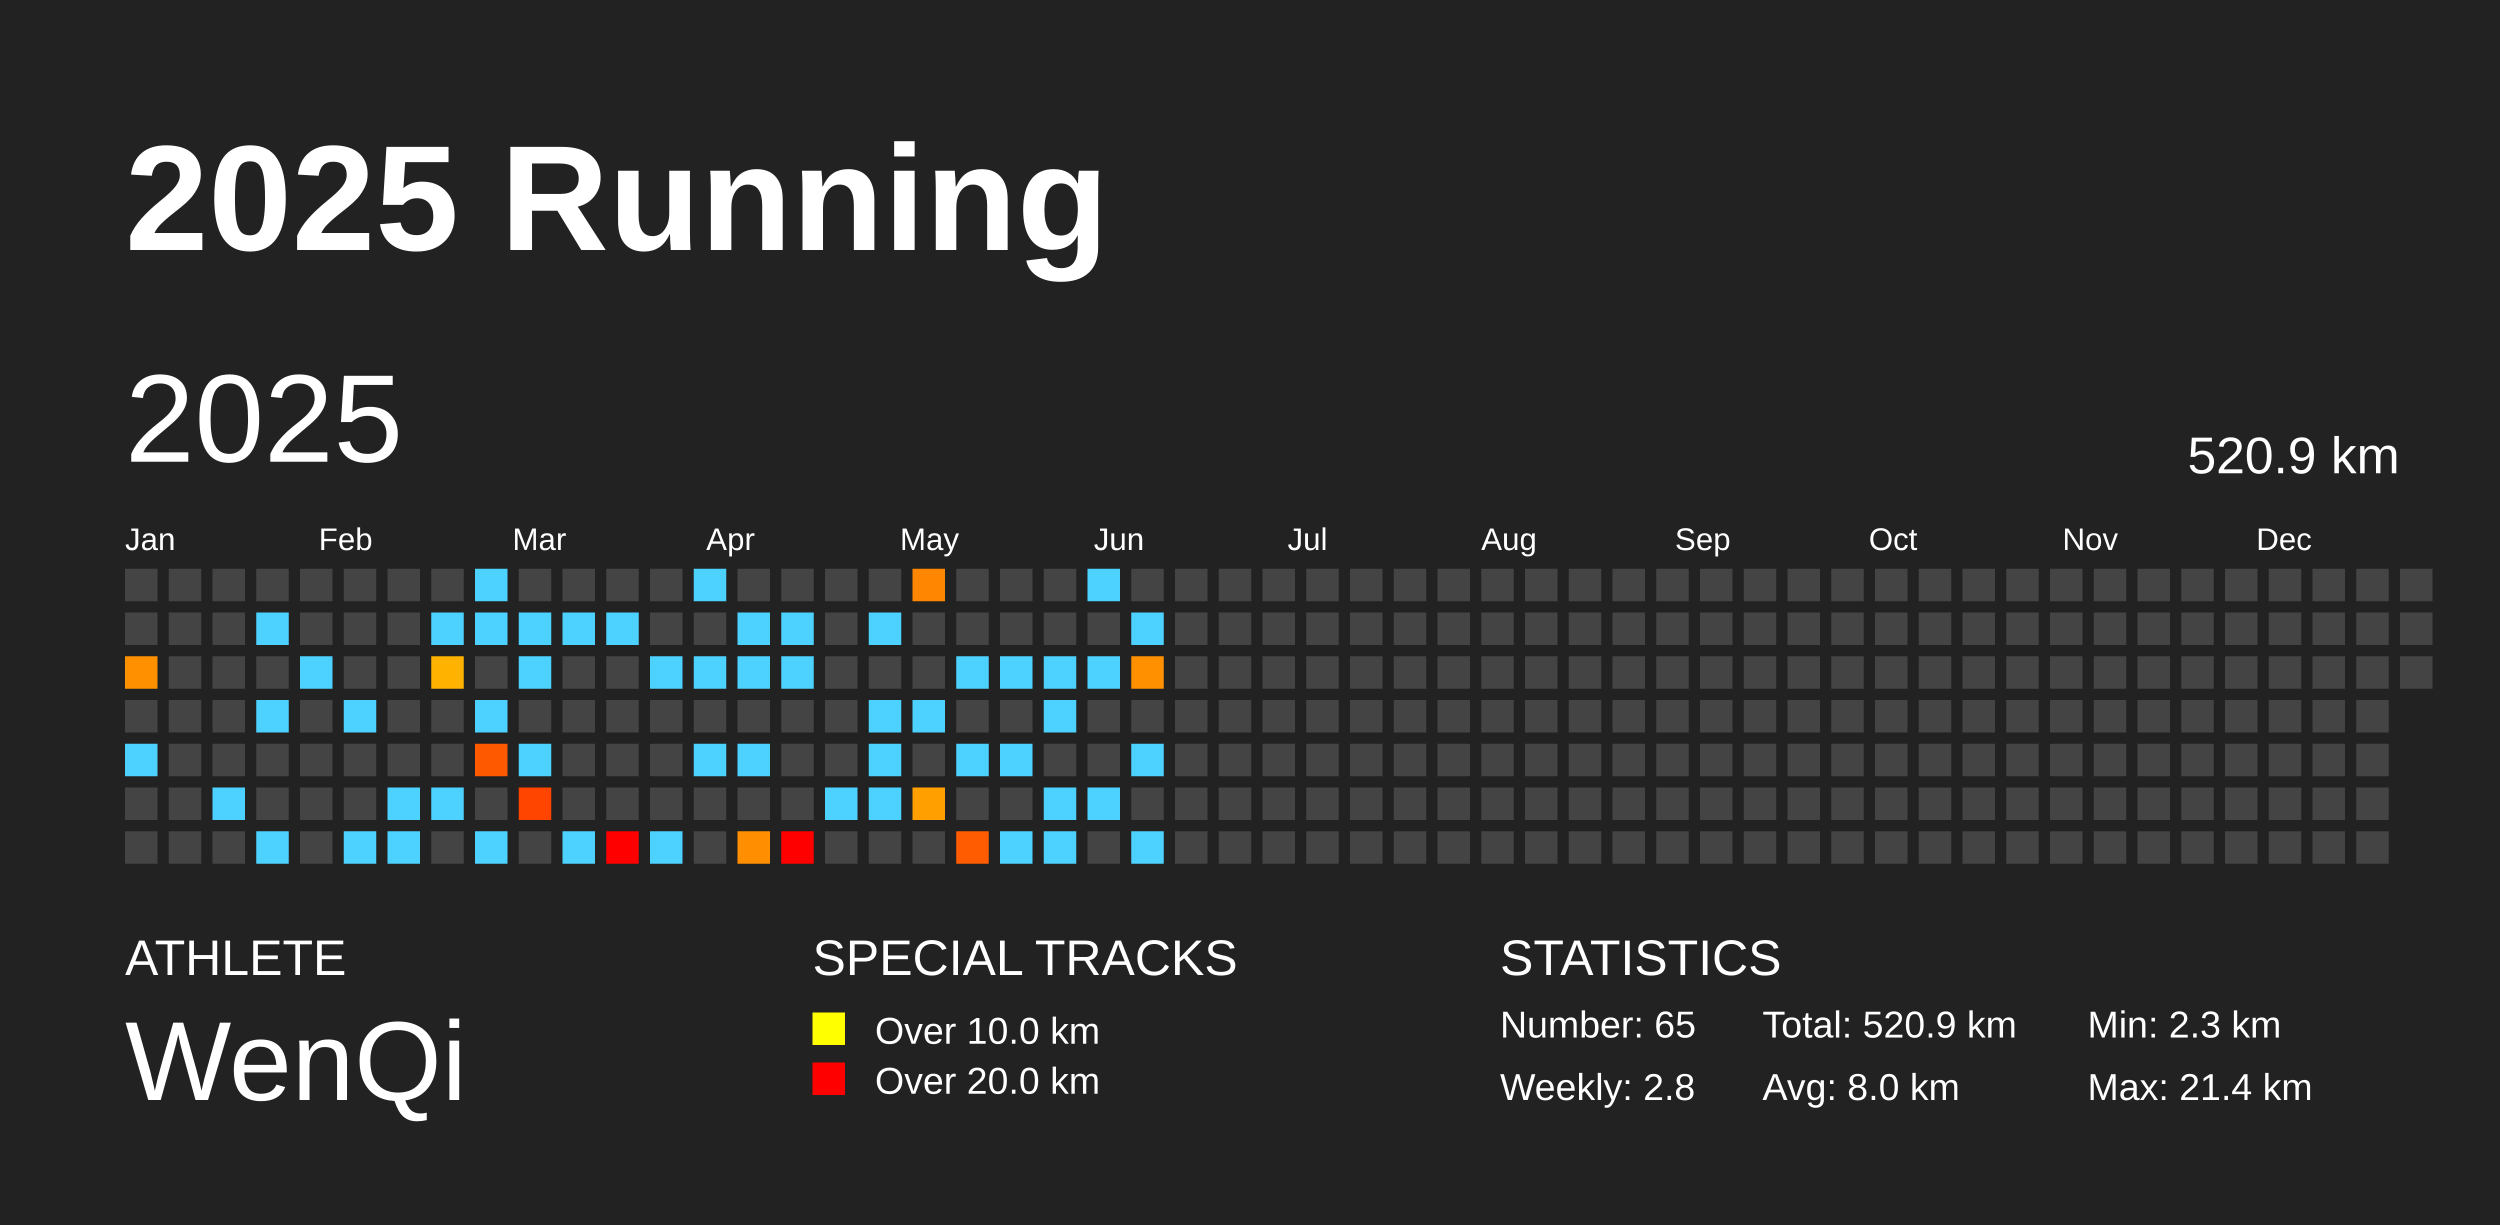
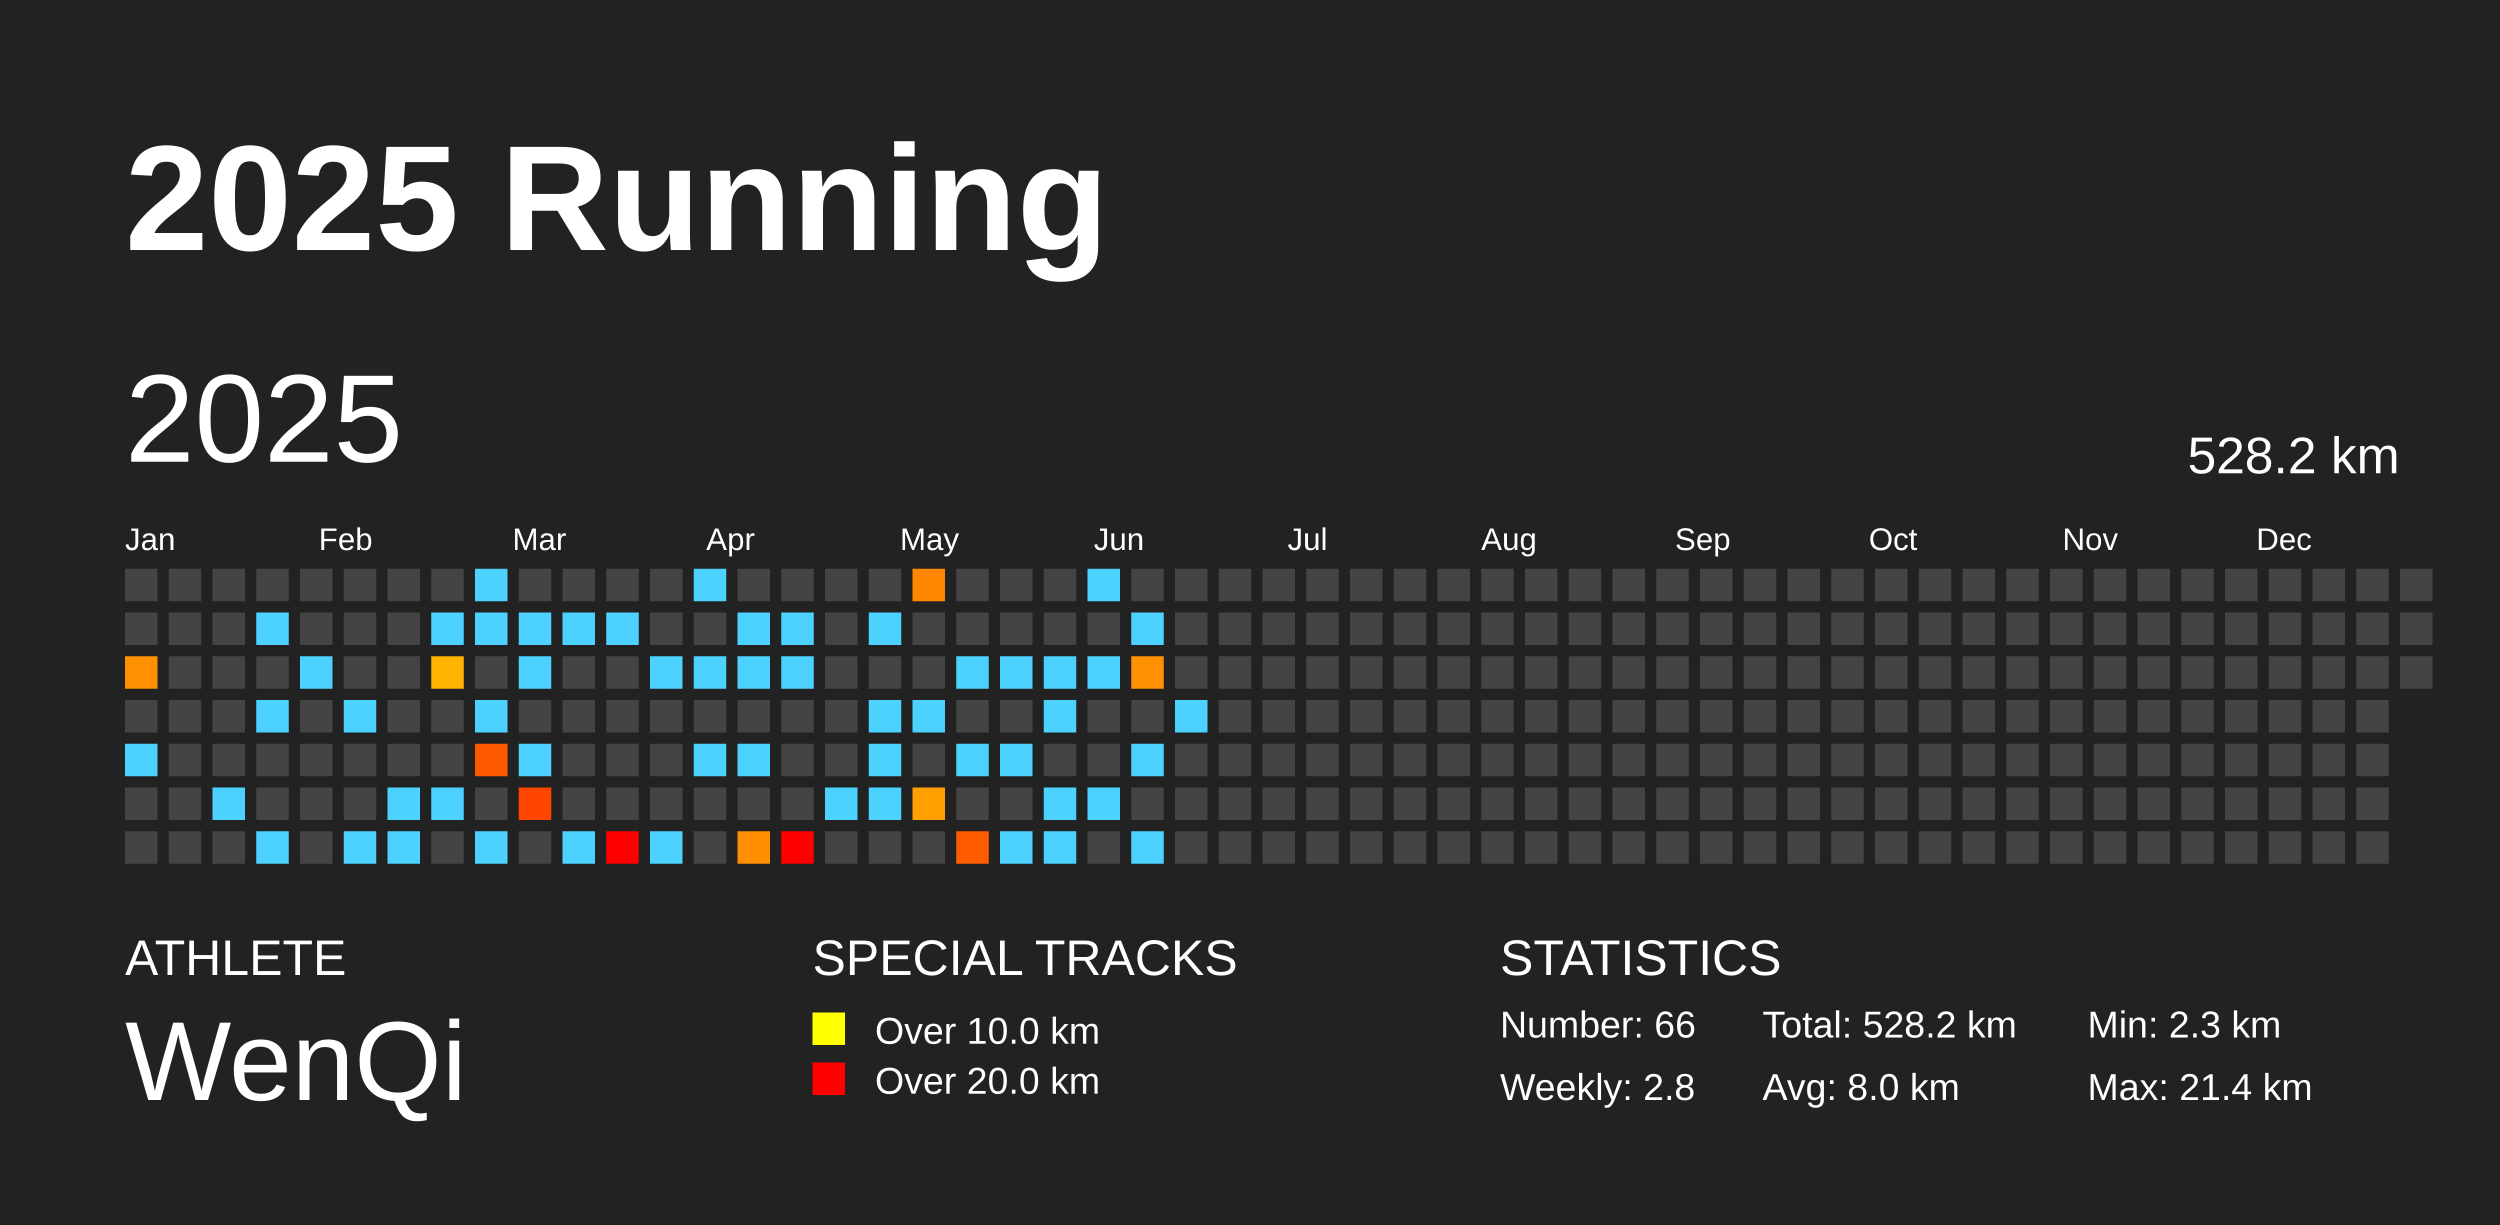
<svg xmlns="http://www.w3.org/2000/svg" baseProfile="full" height="98mm" version="1.1" viewBox="0,0,200,98" width="200mm">
  <defs />
  <rect fill="#222222" height="98" width="200" x="0" y="0" />
  <text fill="#FFFFFF" style="font-size:12px; font-family:Arial; font-weight:bold;" x="10" y="20">2025 Running</text>
  <text fill="#FFFFFF" style="font-size:4px; font-family:Arial" x="10" y="78">ATHLETE</text>
  <text fill="#FFFFFF" style="font-size:9px; font-family:Arial" x="10" y="88">WenQi</text>
  <text fill="#FFFFFF" style="font-size:4px; font-family:Arial" x="65" y="78">SPECIAL TRACKS</text>
  <rect fill="yellow" height="2.6" width="2.6" x="65" y="81" />
  <text fill="#FFFFFF" style="font-size:3px; font-family:Arial" x="70" y="83.5">Over 10.0 km</text>
  <rect fill="red" height="2.6" width="2.6" x="65" y="85" />
  <text fill="#FFFFFF" style="font-size:3px; font-family:Arial" x="70" y="87.5">Over 20.0 km</text>
  <text fill="#FFFFFF" style="font-size:4px; font-family:Arial" x="120" y="78">STATISTICS</text>
-   <text fill="#FFFFFF" style="font-size:3px; font-family:Arial" x="120" y="83">Number: 65</text>
+   <text fill="#FFFFFF" style="font-size:3px; font-family:Arial" x="120" y="83">Number: 66</text>
  <text fill="#FFFFFF" style="font-size:3px; font-family:Arial" x="120" y="88">Weekly: 2.8</text>
-   <text fill="#FFFFFF" style="font-size:3px; font-family:Arial" x="141" y="83">Total: 520.9 km</text>
+   <text fill="#FFFFFF" style="font-size:3px; font-family:Arial" x="141" y="83">Total: 528.2 km</text>
  <text fill="#FFFFFF" style="font-size:3px; font-family:Arial" x="141" y="88">Avg: 8.0 km</text>
  <text fill="#FFFFFF" style="font-size:3px; font-family:Arial" x="167" y="83">Min: 2.3 km</text>
  <text fill="#FFFFFF" style="font-size:3px; font-family:Arial" x="167" y="88">Max: 21.4 km</text>
  <text dominant-baseline="hanging" fill="#FFFFFF" style="font-size:10.0px; font-family:Arial;" x="10" y="30">2025</text>
-   <text dominant-baseline="hanging" fill="#FFFFFF" style="font-size:4.125px; font-family:Arial;" x="175" y="35">520.9 km</text>
+   <text dominant-baseline="hanging" fill="#FFFFFF" style="font-size:4.125px; font-family:Arial;" x="175" y="35">528.2 km</text>
  <text fill="#FFFFFF" style="font-size:2.5px; font-family:Arial" x="10.0" y="44">Jan</text>
  <text fill="#FFFFFF" style="font-size:2.5px; font-family:Arial" x="25.5" y="44">Feb</text>
  <text fill="#FFFFFF" style="font-size:2.5px; font-family:Arial" x="41.0" y="44">Mar</text>
  <text fill="#FFFFFF" style="font-size:2.5px; font-family:Arial" x="56.5" y="44">Apr</text>
  <text fill="#FFFFFF" style="font-size:2.5px; font-family:Arial" x="72.0" y="44">May</text>
  <text fill="#FFFFFF" style="font-size:2.5px; font-family:Arial" x="87.5" y="44">Jun</text>
  <text fill="#FFFFFF" style="font-size:2.5px; font-family:Arial" x="103.0" y="44">Jul</text>
  <text fill="#FFFFFF" style="font-size:2.5px; font-family:Arial" x="118.5" y="44">Aug</text>
  <text fill="#FFFFFF" style="font-size:2.5px; font-family:Arial" x="134.0" y="44">Sep</text>
  <text fill="#FFFFFF" style="font-size:2.5px; font-family:Arial" x="149.5" y="44">Oct</text>
  <text fill="#FFFFFF" style="font-size:2.5px; font-family:Arial" x="165.0" y="44">Nov</text>
  <text fill="#FFFFFF" style="font-size:2.5px; font-family:Arial" x="180.5" y="44">Dec</text>
  <rect fill="#444444" height="2.6" width="2.6" x="10.0" y="45.5" />
  <rect fill="#444444" height="2.6" width="2.6" x="10.0" y="49.0" />
  <rect fill="#ff9100" height="2.6" width="2.6" x="10.0" y="52.5" />
  <rect fill="#444444" height="2.6" width="2.6" x="10.0" y="56.0" />
  <rect fill="#4dd2ff" height="2.6" width="2.6" x="10.0" y="59.5" />
  <rect fill="#444444" height="2.6" width="2.6" x="10.0" y="63.0" />
  <rect fill="#444444" height="2.6" width="2.6" x="10.0" y="66.5" />
  <rect fill="#444444" height="2.6" width="2.6" x="13.5" y="45.5" />
  <rect fill="#444444" height="2.6" width="2.6" x="13.5" y="49.0" />
  <rect fill="#444444" height="2.6" width="2.6" x="13.5" y="52.5" />
  <rect fill="#444444" height="2.6" width="2.6" x="13.5" y="56.0" />
  <rect fill="#444444" height="2.6" width="2.6" x="13.5" y="59.5" />
  <rect fill="#444444" height="2.6" width="2.6" x="13.5" y="63.0" />
  <rect fill="#444444" height="2.6" width="2.6" x="13.5" y="66.5" />
  <rect fill="#444444" height="2.6" width="2.6" x="17.0" y="45.5" />
  <rect fill="#444444" height="2.6" width="2.6" x="17.0" y="49.0" />
  <rect fill="#444444" height="2.6" width="2.6" x="17.0" y="52.5" />
  <rect fill="#444444" height="2.6" width="2.6" x="17.0" y="56.0" />
  <rect fill="#444444" height="2.6" width="2.6" x="17.0" y="59.5" />
  <rect fill="#4dd2ff" height="2.6" width="2.6" x="17.0" y="63.0" />
  <rect fill="#444444" height="2.6" width="2.6" x="17.0" y="66.5" />
  <rect fill="#444444" height="2.6" width="2.6" x="20.5" y="45.5" />
  <rect fill="#4dd2ff" height="2.6" width="2.6" x="20.5" y="49.0" />
  <rect fill="#444444" height="2.6" width="2.6" x="20.5" y="52.5" />
  <rect fill="#4dd2ff" height="2.6" width="2.6" x="20.5" y="56.0" />
  <rect fill="#444444" height="2.6" width="2.6" x="20.5" y="59.5" />
  <rect fill="#444444" height="2.6" width="2.6" x="20.5" y="63.0" />
  <rect fill="#4dd2ff" height="2.6" width="2.6" x="20.5" y="66.5" />
  <rect fill="#444444" height="2.6" width="2.6" x="24.0" y="45.5" />
  <rect fill="#444444" height="2.6" width="2.6" x="24.0" y="49.0" />
  <rect fill="#4dd2ff" height="2.6" width="2.6" x="24.0" y="52.5" />
  <rect fill="#444444" height="2.6" width="2.6" x="24.0" y="56.0" />
  <rect fill="#444444" height="2.6" width="2.6" x="24.0" y="59.5" />
  <rect fill="#444444" height="2.6" width="2.6" x="24.0" y="63.0" />
  <rect fill="#444444" height="2.6" width="2.6" x="24.0" y="66.5" />
  <rect fill="#444444" height="2.6" width="2.6" x="27.5" y="45.5" />
  <rect fill="#444444" height="2.6" width="2.6" x="27.5" y="49.0" />
  <rect fill="#444444" height="2.6" width="2.6" x="27.5" y="52.5" />
  <rect fill="#4dd2ff" height="2.6" width="2.6" x="27.5" y="56.0" />
  <rect fill="#444444" height="2.6" width="2.6" x="27.5" y="59.5" />
  <rect fill="#444444" height="2.6" width="2.6" x="27.5" y="63.0" />
  <rect fill="#4dd2ff" height="2.6" width="2.6" x="27.5" y="66.5" />
  <rect fill="#444444" height="2.6" width="2.6" x="31.0" y="45.5" />
  <rect fill="#444444" height="2.6" width="2.6" x="31.0" y="49.0" />
  <rect fill="#444444" height="2.6" width="2.6" x="31.0" y="52.5" />
  <rect fill="#444444" height="2.6" width="2.6" x="31.0" y="56.0" />
  <rect fill="#444444" height="2.6" width="2.6" x="31.0" y="59.5" />
  <rect fill="#4dd2ff" height="2.6" width="2.6" x="31.0" y="63.0" />
  <rect fill="#4dd2ff" height="2.6" width="2.6" x="31.0" y="66.5" />
  <rect fill="#444444" height="2.6" width="2.6" x="34.5" y="45.5" />
  <rect fill="#4dd2ff" height="2.6" width="2.6" x="34.5" y="49.0" />
  <rect fill="#ffb200" height="2.6" width="2.6" x="34.5" y="52.5" />
  <rect fill="#444444" height="2.6" width="2.6" x="34.5" y="56.0" />
  <rect fill="#444444" height="2.6" width="2.6" x="34.5" y="59.5" />
  <rect fill="#4dd2ff" height="2.6" width="2.6" x="34.5" y="63.0" />
  <rect fill="#444444" height="2.6" width="2.6" x="34.5" y="66.5" />
  <rect fill="#4dd2ff" height="2.6" width="2.6" x="38.0" y="45.5" />
  <rect fill="#4dd2ff" height="2.6" width="2.6" x="38.0" y="49.0" />
  <rect fill="#444444" height="2.6" width="2.6" x="38.0" y="52.5" />
  <rect fill="#4dd2ff" height="2.6" width="2.6" x="38.0" y="56.0" />
  <rect fill="#ff5900" height="2.6" width="2.6" x="38.0" y="59.5" />
  <rect fill="#444444" height="2.6" width="2.6" x="38.0" y="63.0" />
  <rect fill="#4dd2ff" height="2.6" width="2.6" x="38.0" y="66.5" />
  <rect fill="#444444" height="2.6" width="2.6" x="41.5" y="45.5" />
  <rect fill="#4dd2ff" height="2.6" width="2.6" x="41.5" y="49.0" />
  <rect fill="#4dd2ff" height="2.6" width="2.6" x="41.5" y="52.5" />
  <rect fill="#444444" height="2.6" width="2.6" x="41.5" y="56.0" />
  <rect fill="#4dd2ff" height="2.6" width="2.6" x="41.5" y="59.5" />
  <rect fill="#ff4500" height="2.6" width="2.6" x="41.5" y="63.0" />
  <rect fill="#444444" height="2.6" width="2.6" x="41.5" y="66.5" />
  <rect fill="#444444" height="2.6" width="2.6" x="45.0" y="45.5" />
  <rect fill="#4dd2ff" height="2.6" width="2.6" x="45.0" y="49.0" />
  <rect fill="#444444" height="2.6" width="2.6" x="45.0" y="52.5" />
  <rect fill="#444444" height="2.6" width="2.6" x="45.0" y="56.0" />
  <rect fill="#444444" height="2.6" width="2.6" x="45.0" y="59.5" />
  <rect fill="#444444" height="2.6" width="2.6" x="45.0" y="63.0" />
  <rect fill="#4dd2ff" height="2.6" width="2.6" x="45.0" y="66.5" />
  <rect fill="#444444" height="2.6" width="2.6" x="48.5" y="45.5" />
  <rect fill="#4dd2ff" height="2.6" width="2.6" x="48.5" y="49.0" />
  <rect fill="#444444" height="2.6" width="2.6" x="48.5" y="52.5" />
  <rect fill="#444444" height="2.6" width="2.6" x="48.5" y="56.0" />
  <rect fill="#444444" height="2.6" width="2.6" x="48.5" y="59.5" />
  <rect fill="#444444" height="2.6" width="2.6" x="48.5" y="63.0" />
  <rect fill="red" height="2.6" width="2.6" x="48.5" y="66.5" />
  <rect fill="#444444" height="2.6" width="2.6" x="52.0" y="45.5" />
  <rect fill="#444444" height="2.6" width="2.6" x="52.0" y="49.0" />
  <rect fill="#4dd2ff" height="2.6" width="2.6" x="52.0" y="52.5" />
  <rect fill="#444444" height="2.6" width="2.6" x="52.0" y="56.0" />
  <rect fill="#444444" height="2.6" width="2.6" x="52.0" y="59.5" />
  <rect fill="#444444" height="2.6" width="2.6" x="52.0" y="63.0" />
  <rect fill="#4dd2ff" height="2.6" width="2.6" x="52.0" y="66.5" />
  <rect fill="#4dd2ff" height="2.6" width="2.6" x="55.5" y="45.5" />
  <rect fill="#444444" height="2.6" width="2.6" x="55.5" y="49.0" />
  <rect fill="#4dd2ff" height="2.6" width="2.6" x="55.5" y="52.5" />
  <rect fill="#444444" height="2.6" width="2.6" x="55.5" y="56.0" />
  <rect fill="#4dd2ff" height="2.6" width="2.6" x="55.5" y="59.5" />
  <rect fill="#444444" height="2.6" width="2.6" x="55.5" y="63.0" />
  <rect fill="#444444" height="2.6" width="2.6" x="55.5" y="66.5" />
  <rect fill="#444444" height="2.6" width="2.6" x="59.0" y="45.5" />
  <rect fill="#4dd2ff" height="2.6" width="2.6" x="59.0" y="49.0" />
  <rect fill="#4dd2ff" height="2.6" width="2.6" x="59.0" y="52.5" />
  <rect fill="#444444" height="2.6" width="2.6" x="59.0" y="56.0" />
  <rect fill="#4dd2ff" height="2.6" width="2.6" x="59.0" y="59.5" />
  <rect fill="#444444" height="2.6" width="2.6" x="59.0" y="63.0" />
  <rect fill="#ff8f00" height="2.6" width="2.6" x="59.0" y="66.5" />
  <rect fill="#444444" height="2.6" width="2.6" x="62.5" y="45.5" />
  <rect fill="#4dd2ff" height="2.6" width="2.6" x="62.5" y="49.0" />
  <rect fill="#4dd2ff" height="2.6" width="2.6" x="62.5" y="52.5" />
  <rect fill="#444444" height="2.6" width="2.6" x="62.5" y="56.0" />
  <rect fill="#444444" height="2.6" width="2.6" x="62.5" y="59.5" />
  <rect fill="#444444" height="2.6" width="2.6" x="62.5" y="63.0" />
  <rect fill="red" height="2.6" width="2.6" x="62.5" y="66.5" />
  <rect fill="#444444" height="2.6" width="2.6" x="66.0" y="45.5" />
  <rect fill="#444444" height="2.6" width="2.6" x="66.0" y="49.0" />
  <rect fill="#444444" height="2.6" width="2.6" x="66.0" y="52.5" />
  <rect fill="#444444" height="2.6" width="2.6" x="66.0" y="56.0" />
  <rect fill="#444444" height="2.6" width="2.6" x="66.0" y="59.5" />
  <rect fill="#4dd2ff" height="2.6" width="2.6" x="66.0" y="63.0" />
  <rect fill="#444444" height="2.6" width="2.6" x="66.0" y="66.5" />
  <rect fill="#444444" height="2.6" width="2.6" x="69.5" y="45.5" />
  <rect fill="#4dd2ff" height="2.6" width="2.6" x="69.5" y="49.0" />
  <rect fill="#444444" height="2.6" width="2.6" x="69.5" y="52.5" />
  <rect fill="#4dd2ff" height="2.6" width="2.6" x="69.5" y="56.0" />
  <rect fill="#4dd2ff" height="2.6" width="2.6" x="69.5" y="59.5" />
  <rect fill="#4dd2ff" height="2.6" width="2.6" x="69.5" y="63.0" />
  <rect fill="#444444" height="2.6" width="2.6" x="69.5" y="66.5" />
  <rect fill="#ff8600" height="2.6" width="2.6" x="73.0" y="45.5" />
  <rect fill="#444444" height="2.6" width="2.6" x="73.0" y="49.0" />
  <rect fill="#444444" height="2.6" width="2.6" x="73.0" y="52.5" />
  <rect fill="#4dd2ff" height="2.6" width="2.6" x="73.0" y="56.0" />
  <rect fill="#444444" height="2.6" width="2.6" x="73.0" y="59.5" />
  <rect fill="#ff9f00" height="2.6" width="2.6" x="73.0" y="63.0" />
  <rect fill="#444444" height="2.6" width="2.6" x="73.0" y="66.5" />
  <rect fill="#444444" height="2.6" width="2.6" x="76.5" y="45.5" />
  <rect fill="#444444" height="2.6" width="2.6" x="76.5" y="49.0" />
  <rect fill="#4dd2ff" height="2.6" width="2.6" x="76.5" y="52.5" />
  <rect fill="#444444" height="2.6" width="2.6" x="76.5" y="56.0" />
  <rect fill="#4dd2ff" height="2.6" width="2.6" x="76.5" y="59.5" />
  <rect fill="#444444" height="2.6" width="2.6" x="76.5" y="63.0" />
  <rect fill="#ff5b00" height="2.6" width="2.6" x="76.5" y="66.5" />
  <rect fill="#444444" height="2.6" width="2.6" x="80.0" y="45.5" />
  <rect fill="#444444" height="2.6" width="2.6" x="80.0" y="49.0" />
  <rect fill="#4dd2ff" height="2.6" width="2.6" x="80.0" y="52.5" />
  <rect fill="#444444" height="2.6" width="2.6" x="80.0" y="56.0" />
  <rect fill="#4dd2ff" height="2.6" width="2.6" x="80.0" y="59.5" />
  <rect fill="#444444" height="2.6" width="2.6" x="80.0" y="63.0" />
  <rect fill="#4dd2ff" height="2.6" width="2.6" x="80.0" y="66.5" />
  <rect fill="#444444" height="2.6" width="2.6" x="83.5" y="45.5" />
  <rect fill="#444444" height="2.6" width="2.6" x="83.5" y="49.0" />
  <rect fill="#4dd2ff" height="2.6" width="2.6" x="83.5" y="52.5" />
  <rect fill="#4dd2ff" height="2.6" width="2.6" x="83.5" y="56.0" />
  <rect fill="#444444" height="2.6" width="2.6" x="83.5" y="59.5" />
  <rect fill="#4dd2ff" height="2.6" width="2.6" x="83.5" y="63.0" />
  <rect fill="#4dd2ff" height="2.6" width="2.6" x="83.5" y="66.5" />
  <rect fill="#4dd2ff" height="2.6" width="2.6" x="87.0" y="45.5" />
  <rect fill="#444444" height="2.6" width="2.6" x="87.0" y="49.0" />
  <rect fill="#4dd2ff" height="2.6" width="2.6" x="87.0" y="52.5" />
  <rect fill="#444444" height="2.6" width="2.6" x="87.0" y="56.0" />
  <rect fill="#444444" height="2.6" width="2.6" x="87.0" y="59.5" />
  <rect fill="#4dd2ff" height="2.6" width="2.6" x="87.0" y="63.0" />
  <rect fill="#444444" height="2.6" width="2.6" x="87.0" y="66.5" />
  <rect fill="#444444" height="2.6" width="2.6" x="90.5" y="45.5" />
  <rect fill="#4dd2ff" height="2.6" width="2.6" x="90.5" y="49.0" />
  <rect fill="#ff9100" height="2.6" width="2.6" x="90.5" y="52.5" />
  <rect fill="#444444" height="2.6" width="2.6" x="90.5" y="56.0" />
  <rect fill="#4dd2ff" height="2.6" width="2.6" x="90.5" y="59.5" />
  <rect fill="#444444" height="2.6" width="2.6" x="90.5" y="63.0" />
  <rect fill="#4dd2ff" height="2.6" width="2.6" x="90.5" y="66.5" />
  <rect fill="#444444" height="2.6" width="2.6" x="94.0" y="45.5" />
  <rect fill="#444444" height="2.6" width="2.6" x="94.0" y="49.0" />
  <rect fill="#444444" height="2.6" width="2.6" x="94.0" y="52.5" />
-   <rect fill="#444444" height="2.6" width="2.6" x="94.0" y="56.0" />
+   <rect fill="#4dd2ff" height="2.6" width="2.6" x="94.0" y="56.0" />
  <rect fill="#444444" height="2.6" width="2.6" x="94.0" y="59.5" />
  <rect fill="#444444" height="2.6" width="2.6" x="94.0" y="63.0" />
  <rect fill="#444444" height="2.6" width="2.6" x="94.0" y="66.5" />
  <rect fill="#444444" height="2.6" width="2.6" x="97.5" y="45.5" />
  <rect fill="#444444" height="2.6" width="2.6" x="97.5" y="49.0" />
  <rect fill="#444444" height="2.6" width="2.6" x="97.5" y="52.5" />
  <rect fill="#444444" height="2.6" width="2.6" x="97.5" y="56.0" />
  <rect fill="#444444" height="2.6" width="2.6" x="97.5" y="59.5" />
  <rect fill="#444444" height="2.6" width="2.6" x="97.5" y="63.0" />
  <rect fill="#444444" height="2.6" width="2.6" x="97.5" y="66.5" />
  <rect fill="#444444" height="2.6" width="2.6" x="101.0" y="45.5" />
  <rect fill="#444444" height="2.6" width="2.6" x="101.0" y="49.0" />
  <rect fill="#444444" height="2.6" width="2.6" x="101.0" y="52.5" />
  <rect fill="#444444" height="2.6" width="2.6" x="101.0" y="56.0" />
  <rect fill="#444444" height="2.6" width="2.6" x="101.0" y="59.5" />
  <rect fill="#444444" height="2.6" width="2.6" x="101.0" y="63.0" />
  <rect fill="#444444" height="2.6" width="2.6" x="101.0" y="66.5" />
  <rect fill="#444444" height="2.6" width="2.6" x="104.5" y="45.5" />
  <rect fill="#444444" height="2.6" width="2.6" x="104.5" y="49.0" />
  <rect fill="#444444" height="2.6" width="2.6" x="104.5" y="52.5" />
  <rect fill="#444444" height="2.6" width="2.6" x="104.5" y="56.0" />
  <rect fill="#444444" height="2.6" width="2.6" x="104.5" y="59.5" />
  <rect fill="#444444" height="2.6" width="2.6" x="104.5" y="63.0" />
  <rect fill="#444444" height="2.6" width="2.6" x="104.5" y="66.5" />
  <rect fill="#444444" height="2.6" width="2.6" x="108.0" y="45.5" />
  <rect fill="#444444" height="2.6" width="2.6" x="108.0" y="49.0" />
  <rect fill="#444444" height="2.6" width="2.6" x="108.0" y="52.5" />
  <rect fill="#444444" height="2.6" width="2.6" x="108.0" y="56.0" />
  <rect fill="#444444" height="2.6" width="2.6" x="108.0" y="59.5" />
  <rect fill="#444444" height="2.6" width="2.6" x="108.0" y="63.0" />
  <rect fill="#444444" height="2.6" width="2.6" x="108.0" y="66.5" />
  <rect fill="#444444" height="2.6" width="2.6" x="111.5" y="45.5" />
  <rect fill="#444444" height="2.6" width="2.6" x="111.5" y="49.0" />
  <rect fill="#444444" height="2.6" width="2.6" x="111.5" y="52.5" />
  <rect fill="#444444" height="2.6" width="2.6" x="111.5" y="56.0" />
  <rect fill="#444444" height="2.6" width="2.6" x="111.5" y="59.5" />
  <rect fill="#444444" height="2.6" width="2.6" x="111.5" y="63.0" />
  <rect fill="#444444" height="2.6" width="2.6" x="111.5" y="66.5" />
  <rect fill="#444444" height="2.6" width="2.6" x="115.0" y="45.5" />
  <rect fill="#444444" height="2.6" width="2.6" x="115.0" y="49.0" />
  <rect fill="#444444" height="2.6" width="2.6" x="115.0" y="52.5" />
  <rect fill="#444444" height="2.6" width="2.6" x="115.0" y="56.0" />
  <rect fill="#444444" height="2.6" width="2.6" x="115.0" y="59.5" />
  <rect fill="#444444" height="2.6" width="2.6" x="115.0" y="63.0" />
  <rect fill="#444444" height="2.6" width="2.6" x="115.0" y="66.5" />
  <rect fill="#444444" height="2.6" width="2.6" x="118.5" y="45.5" />
  <rect fill="#444444" height="2.6" width="2.6" x="118.5" y="49.0" />
  <rect fill="#444444" height="2.6" width="2.6" x="118.5" y="52.5" />
  <rect fill="#444444" height="2.6" width="2.6" x="118.5" y="56.0" />
  <rect fill="#444444" height="2.6" width="2.6" x="118.5" y="59.5" />
  <rect fill="#444444" height="2.6" width="2.6" x="118.5" y="63.0" />
  <rect fill="#444444" height="2.6" width="2.6" x="118.5" y="66.5" />
  <rect fill="#444444" height="2.6" width="2.6" x="122.0" y="45.5" />
  <rect fill="#444444" height="2.6" width="2.6" x="122.0" y="49.0" />
  <rect fill="#444444" height="2.6" width="2.6" x="122.0" y="52.5" />
  <rect fill="#444444" height="2.6" width="2.6" x="122.0" y="56.0" />
  <rect fill="#444444" height="2.6" width="2.6" x="122.0" y="59.5" />
  <rect fill="#444444" height="2.6" width="2.6" x="122.0" y="63.0" />
  <rect fill="#444444" height="2.6" width="2.6" x="122.0" y="66.5" />
  <rect fill="#444444" height="2.6" width="2.6" x="125.5" y="45.5" />
  <rect fill="#444444" height="2.6" width="2.6" x="125.5" y="49.0" />
  <rect fill="#444444" height="2.6" width="2.6" x="125.5" y="52.5" />
  <rect fill="#444444" height="2.6" width="2.6" x="125.5" y="56.0" />
  <rect fill="#444444" height="2.6" width="2.6" x="125.5" y="59.5" />
  <rect fill="#444444" height="2.6" width="2.6" x="125.5" y="63.0" />
  <rect fill="#444444" height="2.6" width="2.6" x="125.5" y="66.5" />
  <rect fill="#444444" height="2.6" width="2.6" x="129.0" y="45.5" />
  <rect fill="#444444" height="2.6" width="2.6" x="129.0" y="49.0" />
  <rect fill="#444444" height="2.6" width="2.6" x="129.0" y="52.5" />
  <rect fill="#444444" height="2.6" width="2.6" x="129.0" y="56.0" />
  <rect fill="#444444" height="2.6" width="2.6" x="129.0" y="59.5" />
  <rect fill="#444444" height="2.6" width="2.6" x="129.0" y="63.0" />
  <rect fill="#444444" height="2.6" width="2.6" x="129.0" y="66.5" />
  <rect fill="#444444" height="2.6" width="2.6" x="132.5" y="45.5" />
  <rect fill="#444444" height="2.6" width="2.6" x="132.5" y="49.0" />
  <rect fill="#444444" height="2.6" width="2.6" x="132.5" y="52.5" />
  <rect fill="#444444" height="2.6" width="2.6" x="132.5" y="56.0" />
  <rect fill="#444444" height="2.6" width="2.6" x="132.5" y="59.5" />
  <rect fill="#444444" height="2.6" width="2.6" x="132.5" y="63.0" />
  <rect fill="#444444" height="2.6" width="2.6" x="132.5" y="66.5" />
  <rect fill="#444444" height="2.6" width="2.6" x="136.0" y="45.5" />
  <rect fill="#444444" height="2.6" width="2.6" x="136.0" y="49.0" />
  <rect fill="#444444" height="2.6" width="2.6" x="136.0" y="52.5" />
  <rect fill="#444444" height="2.6" width="2.6" x="136.0" y="56.0" />
  <rect fill="#444444" height="2.6" width="2.6" x="136.0" y="59.5" />
  <rect fill="#444444" height="2.6" width="2.6" x="136.0" y="63.0" />
  <rect fill="#444444" height="2.6" width="2.6" x="136.0" y="66.5" />
  <rect fill="#444444" height="2.6" width="2.6" x="139.5" y="45.5" />
  <rect fill="#444444" height="2.6" width="2.6" x="139.5" y="49.0" />
  <rect fill="#444444" height="2.6" width="2.6" x="139.5" y="52.5" />
  <rect fill="#444444" height="2.6" width="2.6" x="139.5" y="56.0" />
  <rect fill="#444444" height="2.6" width="2.6" x="139.5" y="59.5" />
  <rect fill="#444444" height="2.6" width="2.6" x="139.5" y="63.0" />
  <rect fill="#444444" height="2.6" width="2.6" x="139.5" y="66.5" />
  <rect fill="#444444" height="2.6" width="2.6" x="143.0" y="45.5" />
  <rect fill="#444444" height="2.6" width="2.6" x="143.0" y="49.0" />
  <rect fill="#444444" height="2.6" width="2.6" x="143.0" y="52.5" />
  <rect fill="#444444" height="2.6" width="2.6" x="143.0" y="56.0" />
  <rect fill="#444444" height="2.6" width="2.6" x="143.0" y="59.5" />
  <rect fill="#444444" height="2.6" width="2.6" x="143.0" y="63.0" />
  <rect fill="#444444" height="2.6" width="2.6" x="143.0" y="66.5" />
  <rect fill="#444444" height="2.6" width="2.6" x="146.5" y="45.5" />
  <rect fill="#444444" height="2.6" width="2.6" x="146.5" y="49.0" />
  <rect fill="#444444" height="2.6" width="2.6" x="146.5" y="52.5" />
  <rect fill="#444444" height="2.6" width="2.6" x="146.5" y="56.0" />
  <rect fill="#444444" height="2.6" width="2.6" x="146.5" y="59.5" />
  <rect fill="#444444" height="2.6" width="2.6" x="146.5" y="63.0" />
  <rect fill="#444444" height="2.6" width="2.6" x="146.5" y="66.5" />
  <rect fill="#444444" height="2.6" width="2.6" x="150.0" y="45.5" />
  <rect fill="#444444" height="2.6" width="2.6" x="150.0" y="49.0" />
  <rect fill="#444444" height="2.6" width="2.6" x="150.0" y="52.5" />
  <rect fill="#444444" height="2.6" width="2.6" x="150.0" y="56.0" />
  <rect fill="#444444" height="2.6" width="2.6" x="150.0" y="59.5" />
  <rect fill="#444444" height="2.6" width="2.6" x="150.0" y="63.0" />
  <rect fill="#444444" height="2.6" width="2.6" x="150.0" y="66.5" />
  <rect fill="#444444" height="2.6" width="2.6" x="153.5" y="45.5" />
  <rect fill="#444444" height="2.6" width="2.6" x="153.5" y="49.0" />
  <rect fill="#444444" height="2.6" width="2.6" x="153.5" y="52.5" />
  <rect fill="#444444" height="2.6" width="2.6" x="153.5" y="56.0" />
  <rect fill="#444444" height="2.6" width="2.6" x="153.5" y="59.5" />
  <rect fill="#444444" height="2.6" width="2.6" x="153.5" y="63.0" />
  <rect fill="#444444" height="2.6" width="2.6" x="153.5" y="66.5" />
  <rect fill="#444444" height="2.6" width="2.6" x="157.0" y="45.5" />
  <rect fill="#444444" height="2.6" width="2.6" x="157.0" y="49.0" />
  <rect fill="#444444" height="2.6" width="2.6" x="157.0" y="52.5" />
  <rect fill="#444444" height="2.6" width="2.6" x="157.0" y="56.0" />
  <rect fill="#444444" height="2.6" width="2.6" x="157.0" y="59.5" />
  <rect fill="#444444" height="2.6" width="2.6" x="157.0" y="63.0" />
  <rect fill="#444444" height="2.6" width="2.6" x="157.0" y="66.5" />
  <rect fill="#444444" height="2.6" width="2.6" x="160.5" y="45.5" />
  <rect fill="#444444" height="2.6" width="2.6" x="160.5" y="49.0" />
  <rect fill="#444444" height="2.6" width="2.6" x="160.5" y="52.5" />
  <rect fill="#444444" height="2.6" width="2.6" x="160.5" y="56.0" />
  <rect fill="#444444" height="2.6" width="2.6" x="160.5" y="59.5" />
  <rect fill="#444444" height="2.6" width="2.6" x="160.5" y="63.0" />
  <rect fill="#444444" height="2.6" width="2.6" x="160.5" y="66.5" />
  <rect fill="#444444" height="2.6" width="2.6" x="164.0" y="45.5" />
  <rect fill="#444444" height="2.6" width="2.6" x="164.0" y="49.0" />
  <rect fill="#444444" height="2.6" width="2.6" x="164.0" y="52.5" />
  <rect fill="#444444" height="2.6" width="2.6" x="164.0" y="56.0" />
  <rect fill="#444444" height="2.6" width="2.6" x="164.0" y="59.5" />
  <rect fill="#444444" height="2.6" width="2.6" x="164.0" y="63.0" />
  <rect fill="#444444" height="2.6" width="2.6" x="164.0" y="66.5" />
  <rect fill="#444444" height="2.6" width="2.6" x="167.5" y="45.5" />
  <rect fill="#444444" height="2.6" width="2.6" x="167.5" y="49.0" />
  <rect fill="#444444" height="2.6" width="2.6" x="167.5" y="52.5" />
  <rect fill="#444444" height="2.6" width="2.6" x="167.5" y="56.0" />
  <rect fill="#444444" height="2.6" width="2.6" x="167.5" y="59.5" />
  <rect fill="#444444" height="2.6" width="2.6" x="167.5" y="63.0" />
  <rect fill="#444444" height="2.6" width="2.6" x="167.5" y="66.5" />
  <rect fill="#444444" height="2.6" width="2.6" x="171.0" y="45.5" />
  <rect fill="#444444" height="2.6" width="2.6" x="171.0" y="49.0" />
  <rect fill="#444444" height="2.6" width="2.6" x="171.0" y="52.5" />
  <rect fill="#444444" height="2.6" width="2.6" x="171.0" y="56.0" />
  <rect fill="#444444" height="2.6" width="2.6" x="171.0" y="59.5" />
  <rect fill="#444444" height="2.6" width="2.6" x="171.0" y="63.0" />
  <rect fill="#444444" height="2.6" width="2.6" x="171.0" y="66.5" />
  <rect fill="#444444" height="2.6" width="2.6" x="174.5" y="45.5" />
  <rect fill="#444444" height="2.6" width="2.6" x="174.5" y="49.0" />
  <rect fill="#444444" height="2.6" width="2.6" x="174.5" y="52.5" />
  <rect fill="#444444" height="2.6" width="2.6" x="174.5" y="56.0" />
  <rect fill="#444444" height="2.6" width="2.6" x="174.5" y="59.5" />
  <rect fill="#444444" height="2.6" width="2.6" x="174.5" y="63.0" />
  <rect fill="#444444" height="2.6" width="2.6" x="174.5" y="66.5" />
  <rect fill="#444444" height="2.6" width="2.6" x="178.0" y="45.5" />
  <rect fill="#444444" height="2.6" width="2.6" x="178.0" y="49.0" />
  <rect fill="#444444" height="2.6" width="2.6" x="178.0" y="52.5" />
  <rect fill="#444444" height="2.6" width="2.6" x="178.0" y="56.0" />
  <rect fill="#444444" height="2.6" width="2.6" x="178.0" y="59.5" />
  <rect fill="#444444" height="2.6" width="2.6" x="178.0" y="63.0" />
  <rect fill="#444444" height="2.6" width="2.6" x="178.0" y="66.5" />
  <rect fill="#444444" height="2.6" width="2.6" x="181.5" y="45.5" />
  <rect fill="#444444" height="2.6" width="2.6" x="181.5" y="49.0" />
  <rect fill="#444444" height="2.6" width="2.6" x="181.5" y="52.5" />
  <rect fill="#444444" height="2.6" width="2.6" x="181.5" y="56.0" />
  <rect fill="#444444" height="2.6" width="2.6" x="181.5" y="59.5" />
  <rect fill="#444444" height="2.6" width="2.6" x="181.5" y="63.0" />
  <rect fill="#444444" height="2.6" width="2.6" x="181.5" y="66.5" />
  <rect fill="#444444" height="2.6" width="2.6" x="185.0" y="45.5" />
  <rect fill="#444444" height="2.6" width="2.6" x="185.0" y="49.0" />
  <rect fill="#444444" height="2.6" width="2.6" x="185.0" y="52.5" />
  <rect fill="#444444" height="2.6" width="2.6" x="185.0" y="56.0" />
  <rect fill="#444444" height="2.6" width="2.6" x="185.0" y="59.5" />
  <rect fill="#444444" height="2.6" width="2.6" x="185.0" y="63.0" />
  <rect fill="#444444" height="2.6" width="2.6" x="185.0" y="66.5" />
  <rect fill="#444444" height="2.6" width="2.6" x="188.5" y="45.5" />
  <rect fill="#444444" height="2.6" width="2.6" x="188.5" y="49.0" />
  <rect fill="#444444" height="2.6" width="2.6" x="188.5" y="52.5" />
  <rect fill="#444444" height="2.6" width="2.6" x="188.5" y="56.0" />
  <rect fill="#444444" height="2.6" width="2.6" x="188.5" y="59.5" />
  <rect fill="#444444" height="2.6" width="2.6" x="188.5" y="63.0" />
  <rect fill="#444444" height="2.6" width="2.6" x="188.5" y="66.5" />
  <rect fill="#444444" height="2.6" width="2.6" x="192.0" y="45.5" />
  <rect fill="#444444" height="2.6" width="2.6" x="192.0" y="49.0" />
  <rect fill="#444444" height="2.6" width="2.6" x="192.0" y="52.5" />
</svg>
